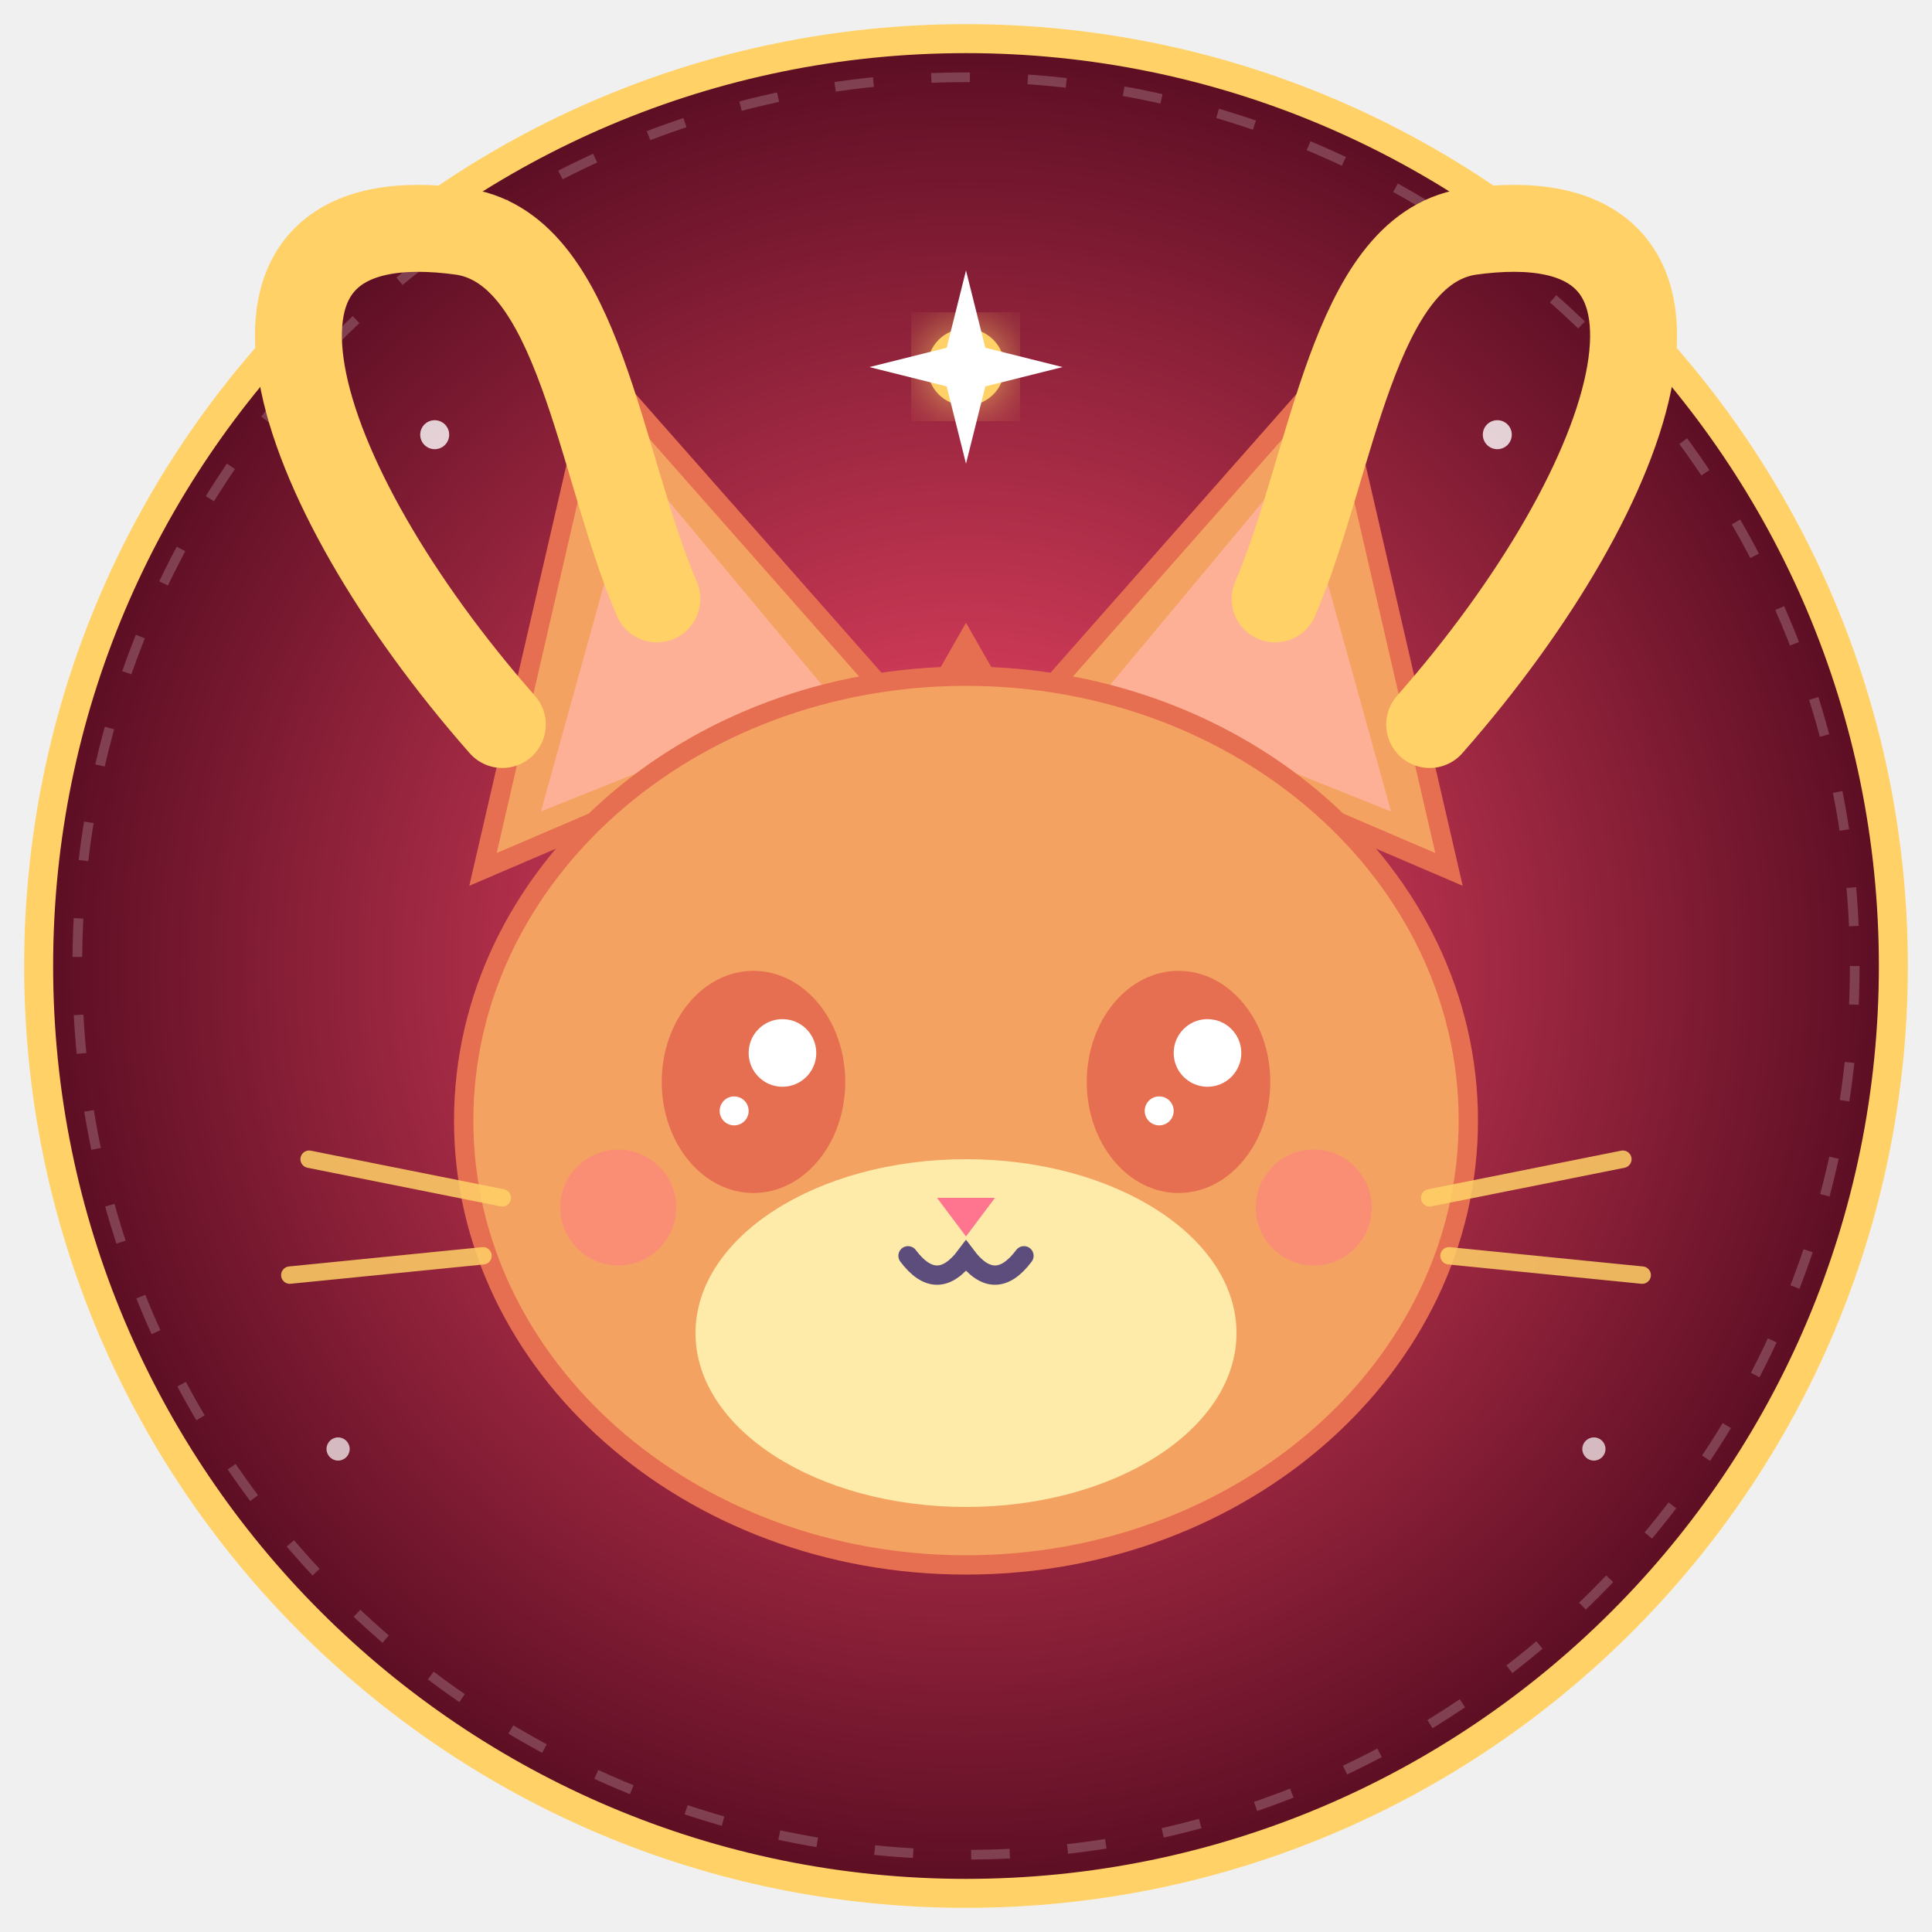
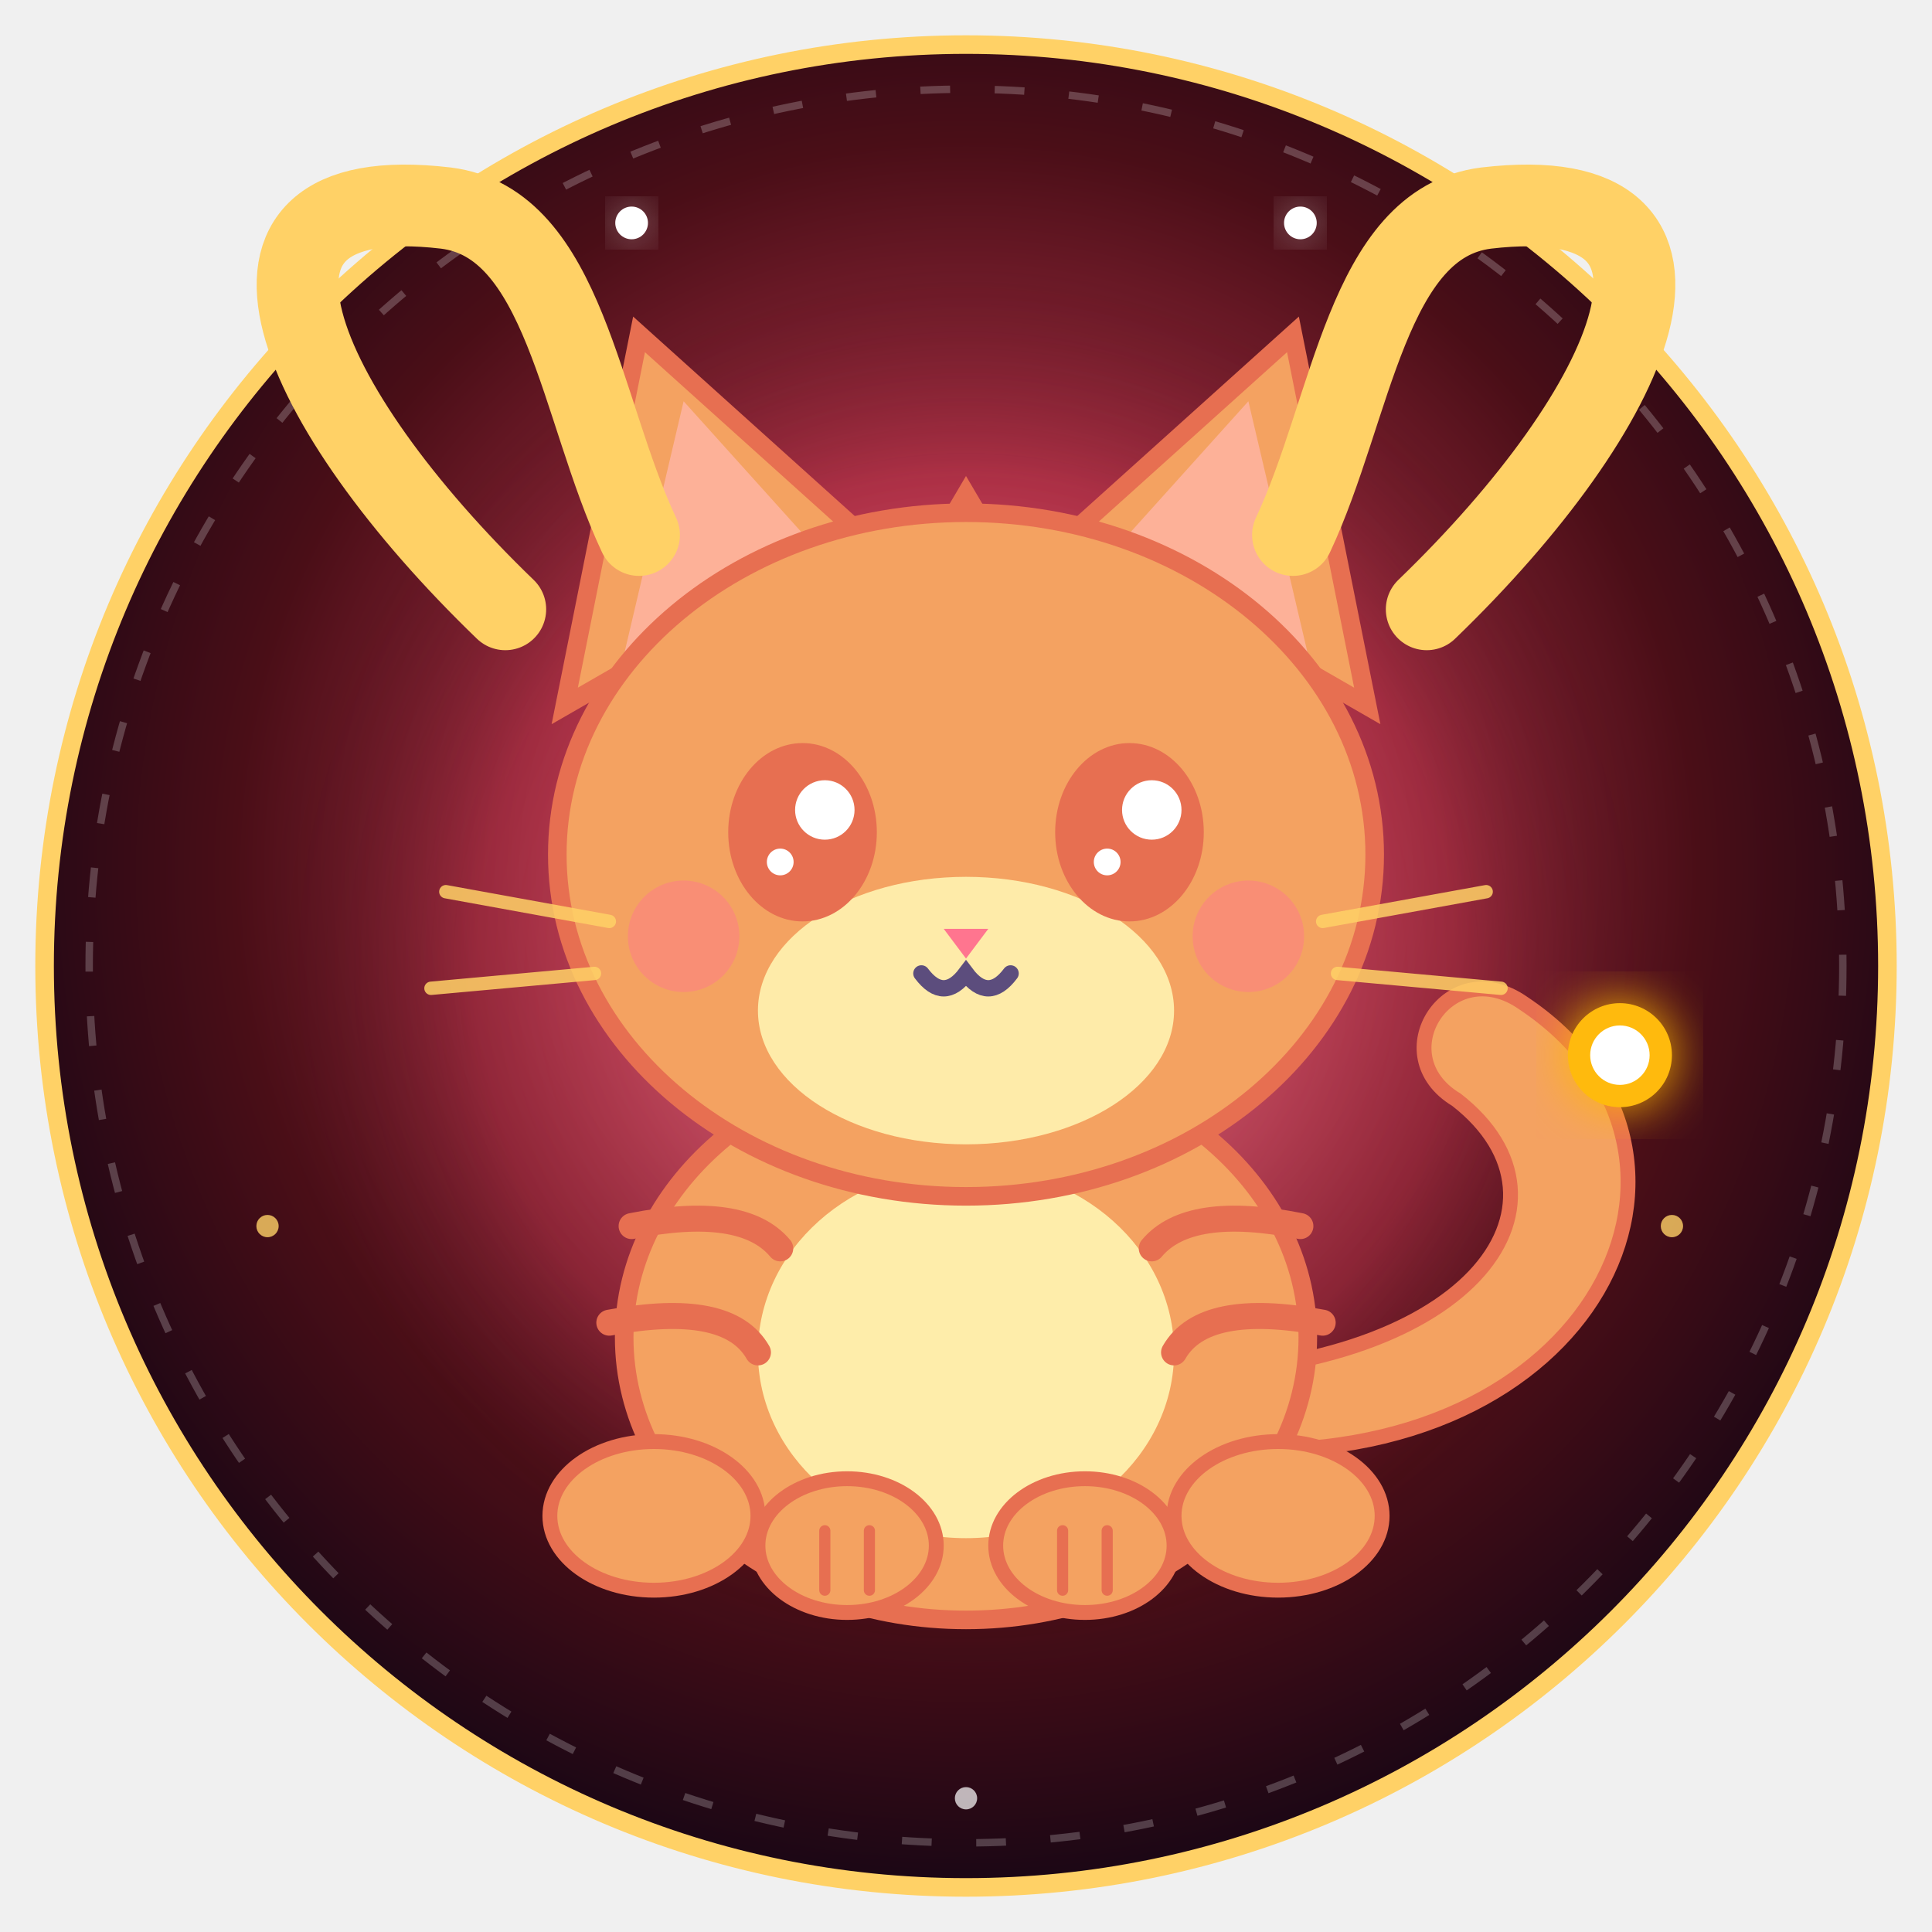
- <svg xmlns="http://www.w3.org/2000/svg" viewBox="0 0 200 200" width="200" height="200">
+ <svg xmlns="http://www.w3.org/2000/svg" viewBox="0 0 260 260" width="260" height="260">
  <defs>
-     <radialGradient id="bg-aries" cx="50%" cy="50%" r="50%">
+     <radialGradient id="bg-aries" cx="50%" cy="45%" r="60%">
      <stop offset="0%" stop-color="#ff4d6d" />
-       <stop offset="100%" stop-color="#590d22" />
+       <stop offset="65%" stop-color="#4a0e17" />
+       <stop offset="100%" stop-color="#080414" />
    </radialGradient>
-     <filter id="glow" x="-20%" y="-20%" width="140%" height="140%">
-       <feGaussianBlur stdDeviation="3" result="blur" />
+     <radialGradient id="aura-aries" cx="50%" cy="50%" r="50%">
+       <stop offset="0%" stop-color="#ffffff" stop-opacity="0.35" />
+       <stop offset="70%" stop-color="#ff4d6d" stop-opacity="0.15" />
+       <stop offset="100%" stop-color="#000000" stop-opacity="0" />
+     </radialGradient>
+     <filter id="glow" x="-30%" y="-30%" width="160%" height="160%">
+       <feGaussianBlur stdDeviation="3.5" result="blur" />
      <feComposite in="SourceGraphic" in2="blur" operator="over" />
    </filter>
  </defs>
-   <circle cx="100" cy="100" r="96" fill="url(#bg-aries)" stroke="#ffd166" stroke-width="3" />
-   <circle cx="100" cy="100" r="92" fill="none" stroke="rgba(255,255,255,0.2)" stroke-dasharray="4,6" />
-   <circle cx="45" cy="45" r="1.5" fill="#fff" opacity="0.8" />
-   <circle cx="155" cy="45" r="1.5" fill="#fff" opacity="0.8" />
-   <circle cx="35" cy="150" r="1.2" fill="#fff" opacity="0.7" />
-   <circle cx="165" cy="150" r="1.2" fill="#fff" opacity="0.7" />
-   <polygon points="50,90 62,38 92,72" fill="#f4a261" stroke="#e76f51" stroke-width="2" />
-   <polygon points="56,84 66,48 86,72" fill="#ffb4a2" opacity="0.8" />
-   <polygon points="150,90 138,38 108,72" fill="#f4a261" stroke="#e76f51" stroke-width="2" />
-   <polygon points="144,84 134,48 114,72" fill="#ffb4a2" opacity="0.8" />
-   <path d="M 52 75 C 30 50, 20 20, 48 24 C 60 26, 62 48, 68 62" fill="none" stroke="#ffd166" stroke-width="9" stroke-linecap="round" />
-   <path d="M 148 75 C 170 50, 180 20, 152 24 C 140 26, 138 48, 132 62" fill="none" stroke="#ffd166" stroke-width="9" stroke-linecap="round" />
-   <path d="M 92 82 L 100 68 L 108 82 M 84 88 L 100 74 L 116 88" fill="none" stroke="#e76f51" stroke-width="3.5" stroke-linecap="round" />
-   <circle cx="100" cy="38" r="4" fill="#ffd166" filter="url(#glow)" />
-   <path d="M 100 28 L 102 36 L 110 38 L 102 40 L 100 48 L 98 40 L 90 38 L 98 36 Z" fill="#fff" />
-   <ellipse cx="100" cy="116" rx="52" ry="46" fill="#f4a261" stroke="#e76f51" stroke-width="2" />
-   <ellipse cx="100" cy="138" rx="28" ry="18" fill="#fff3b0" opacity="0.9" />
-   <ellipse cx="78" cy="112" rx="9.5" ry="11.5" fill="#e76f51" />
-   <circle cx="81" cy="109" r="3.5" fill="#ffffff" />
-   <circle cx="76" cy="115" r="1.5" fill="#ffffff" />
-   <ellipse cx="122" cy="112" rx="9.5" ry="11.5" fill="#e76f51" />
-   <circle cx="125" cy="109" r="3.5" fill="#ffffff" />
-   <circle cx="120" cy="115" r="1.5" fill="#ffffff" />
-   <polygon points="97,124 103,124 100,128" fill="#ff758f" />
-   <path d="M 94 130 Q 97 134 100 130 Q 103 134 106 130" fill="none" stroke="#5c4d7d" stroke-width="2" stroke-linecap="round" />
-   <line x1="52" y1="124" x2="32" y2="120" stroke="#ffd166" stroke-width="1.8" stroke-linecap="round" opacity="0.85" />
-   <line x1="50" y1="130" x2="30" y2="132" stroke="#ffd166" stroke-width="1.8" stroke-linecap="round" opacity="0.85" />
-   <line x1="148" y1="124" x2="168" y2="120" stroke="#ffd166" stroke-width="1.8" stroke-linecap="round" opacity="0.85" />
-   <line x1="150" y1="130" x2="170" y2="132" stroke="#ffd166" stroke-width="1.8" stroke-linecap="round" opacity="0.85" />
-   <circle cx="64" cy="125" r="6" fill="#ff758f" opacity="0.45" />
-   <circle cx="136" cy="125" r="6" fill="#ff758f" opacity="0.45" />
+   <circle cx="130" cy="130" r="124" fill="url(#bg-aries)" stroke="#ffd166" stroke-width="2.5" />
+   <circle cx="130" cy="130" r="118" fill="none" stroke="rgba(255,255,255,0.22)" stroke-dasharray="4,6" />
+   <circle cx="130" cy="130" r="95" fill="url(#aura-aries)" />
+   <circle cx="48" cy="55" r="1.8" fill="#fff" opacity="0.9" />
+   <circle cx="212" cy="55" r="1.8" fill="#fff" opacity="0.9" />
+   <circle cx="36" cy="165" r="1.5" fill="#ffd166" opacity="0.8" />
+   <circle cx="225" cy="165" r="1.5" fill="#ffd166" opacity="0.8" />
+   <circle cx="85" cy="30" r="2.2" fill="#fff" filter="url(#glow)" />
+   <circle cx="175" cy="30" r="2.2" fill="#fff" filter="url(#glow)" />
+   <circle cx="130" cy="242" r="1.5" fill="#fff" opacity="0.7" />
+   <path d="M 165 195 C 215 198, 235 155, 205 135 C 195 128, 186 142, 196 148 C 214 162, 198 185, 155 185 Z" fill="#f4a261" stroke="#e76f51" stroke-width="2" />
+   <ellipse cx="130" cy="180" rx="46" ry="38" fill="#f4a261" stroke="#e76f51" stroke-width="2.5" />
+   <ellipse cx="130" cy="182" rx="28" ry="25" fill="#fff3b0" opacity="0.92" />
+   <path d="M 85 165 Q 100 162 105 168 M 82 178 Q 98 175 102 182" fill="none" stroke="#e76f51" stroke-width="3.5" stroke-linecap="round" />
+   <path d="M 175 165 Q 160 162 155 168 M 178 178 Q 162 175 158 182" fill="none" stroke="#e76f51" stroke-width="3.5" stroke-linecap="round" />
+   <path d="M 108 148 Q 130 156 152 148" fill="none" stroke="#d90429" stroke-width="4" stroke-linecap="round" />
+   <circle cx="130" cy="154" r="5" fill="#ffd166" stroke="#d90429" stroke-width="1.5" />
+   <circle cx="218" cy="142" r="7" fill="#ffba08" filter="url(#glow)" />
+   <circle cx="218" cy="142" r="4" fill="#ffffff" />
+   <ellipse cx="88" cy="204" rx="14" ry="10" fill="#f4a261" stroke="#e76f51" stroke-width="2" />
+   <ellipse cx="172" cy="204" rx="14" ry="10" fill="#f4a261" stroke="#e76f51" stroke-width="2" />
+   <ellipse cx="114" cy="208" rx="12" ry="9" fill="#f4a261" stroke="#e76f51" stroke-width="2" />
+   <ellipse cx="146" cy="208" rx="12" ry="9" fill="#f4a261" stroke="#e76f51" stroke-width="2" />
+   <path d="M 111 206 L 111 214 M 117 206 L 117 214" stroke="#e76f51" stroke-width="1.5" stroke-linecap="round" />
+   <path d="M 143 206 L 143 214 M 149 206 L 149 214" stroke="#e76f51" stroke-width="1.5" stroke-linecap="round" />
+   <polygon points="76,95 86,45 116,72" fill="#f4a261" stroke="#e76f51" stroke-width="2.5" />
+   <polygon points="84,88 92,54 110,74" fill="#ffb4a2" opacity="0.85" />
+   <polygon points="184,95 174,45 144,72" fill="#f4a261" stroke="#e76f51" stroke-width="2.5" />
+   <polygon points="176,88 168,54 150,74" fill="#ffb4a2" opacity="0.85" />
+   <path d="M 68 82 C 40 55, 26 24, 60 28 C 76 30, 78 55, 86 72" fill="none" stroke="#ffd166" stroke-width="11" stroke-linecap="round" />
+   <path d="M 192 82 C 220 55, 234 24, 200 28 C 184 30, 182 55, 174 72" fill="none" stroke="#ffd166" stroke-width="11" stroke-linecap="round" />
+   <path d="M 120 85 L 130 68 L 140 85 M 110 92 L 130 75 L 150 92" fill="none" stroke="#e76f51" stroke-width="4" stroke-linecap="round" />
+   <ellipse cx="130" cy="115" rx="55" ry="46" fill="#f4a261" stroke="#e76f51" stroke-width="2.5" />
+   <ellipse cx="130" cy="136" rx="28" ry="18" fill="#fff3b0" opacity="0.9" />
+   <ellipse cx="108" cy="112" rx="10" ry="12" fill="#e76f51" />
+   <circle cx="111" cy="109" r="4" fill="#ffffff" />
+   <circle cx="105" cy="116" r="1.8" fill="#ffffff" />
+   <ellipse cx="152" cy="112" rx="10" ry="12" fill="#e76f51" />
+   <circle cx="155" cy="109" r="4" fill="#ffffff" />
+   <circle cx="149" cy="116" r="1.8" fill="#ffffff" />
+   <polygon points="127,125 133,125 130,129" fill="#ff758f" />
+   <path d="M 124 131 Q 127 135 130 131 Q 133 135 136 131" fill="none" stroke="#5c4d7d" stroke-width="2.2" stroke-linecap="round" />
+   <circle cx="92" cy="126" r="7.5" fill="#ff758f" opacity="0.45" />
+   <circle cx="168" cy="126" r="7.5" fill="#ff758f" opacity="0.45" />
+   <line x1="82" y1="124" x2="60" y2="120" stroke="#ffd166" stroke-width="1.8" stroke-linecap="round" opacity="0.85" />
+   <line x1="80" y1="131" x2="58" y2="133" stroke="#ffd166" stroke-width="1.8" stroke-linecap="round" opacity="0.85" />
+   <line x1="178" y1="124" x2="200" y2="120" stroke="#ffd166" stroke-width="1.8" stroke-linecap="round" opacity="0.85" />
+   <line x1="180" y1="131" x2="202" y2="133" stroke="#ffd166" stroke-width="1.8" stroke-linecap="round" opacity="0.85" />
</svg>
